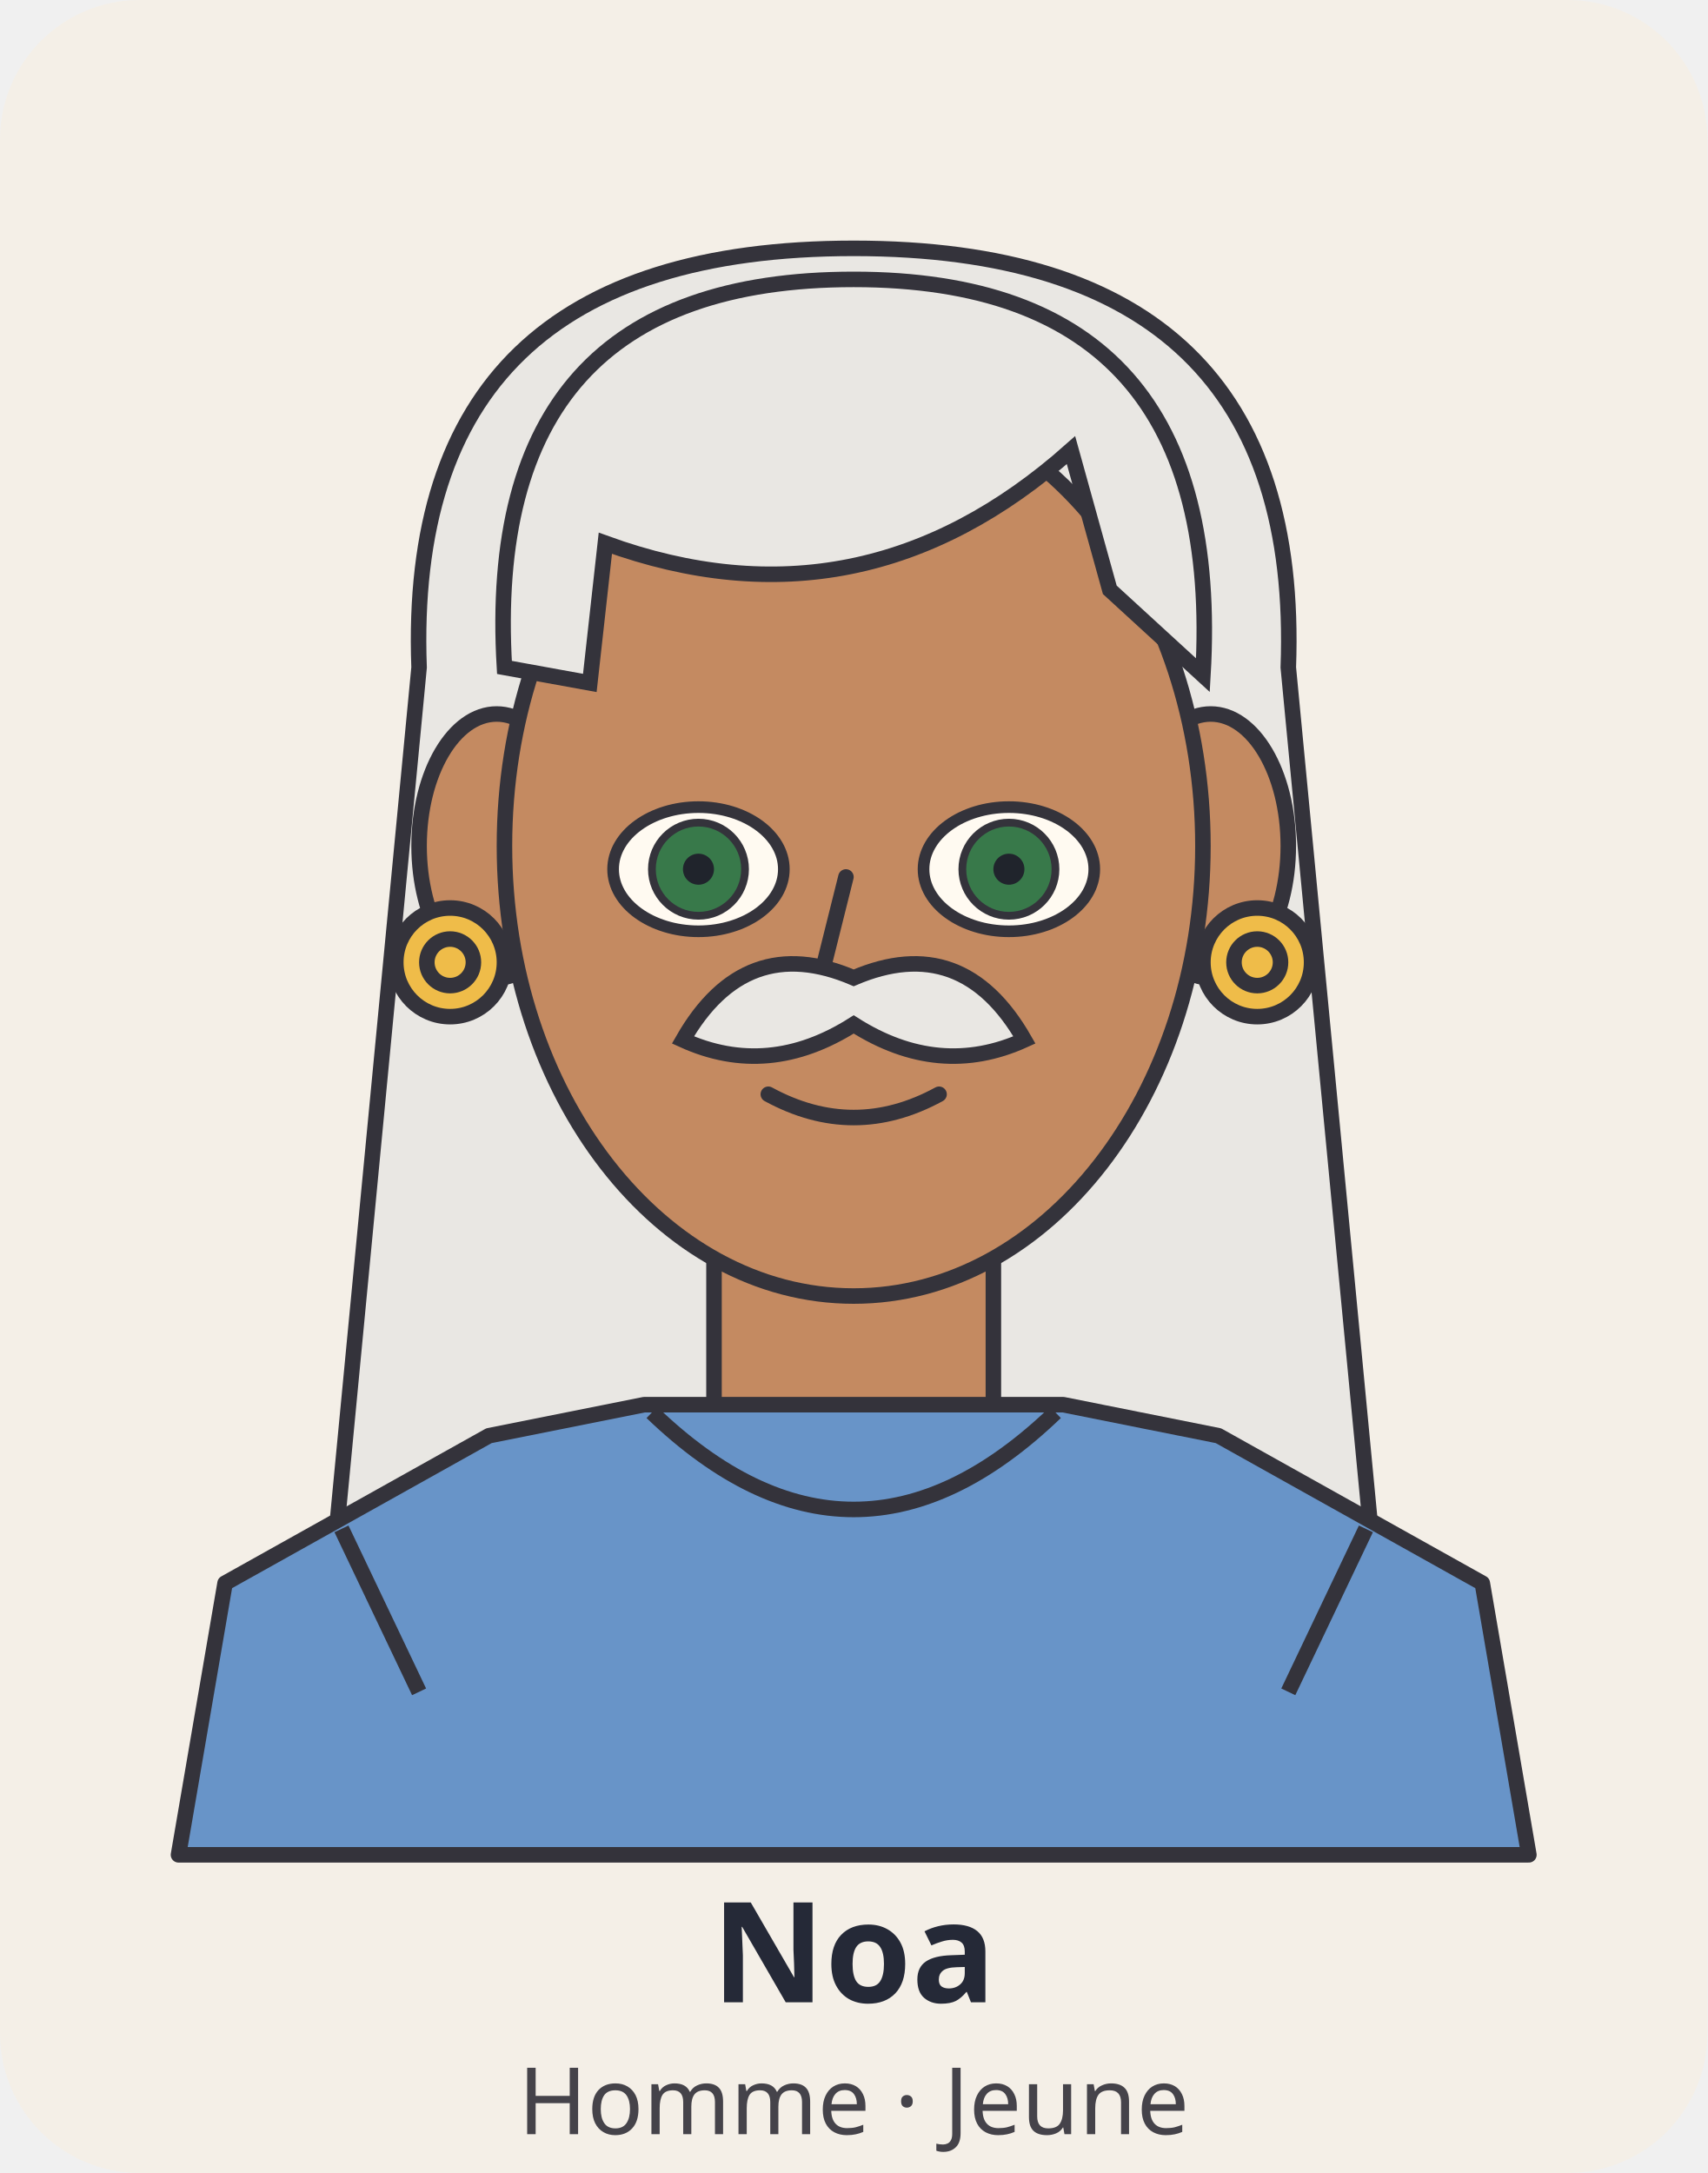
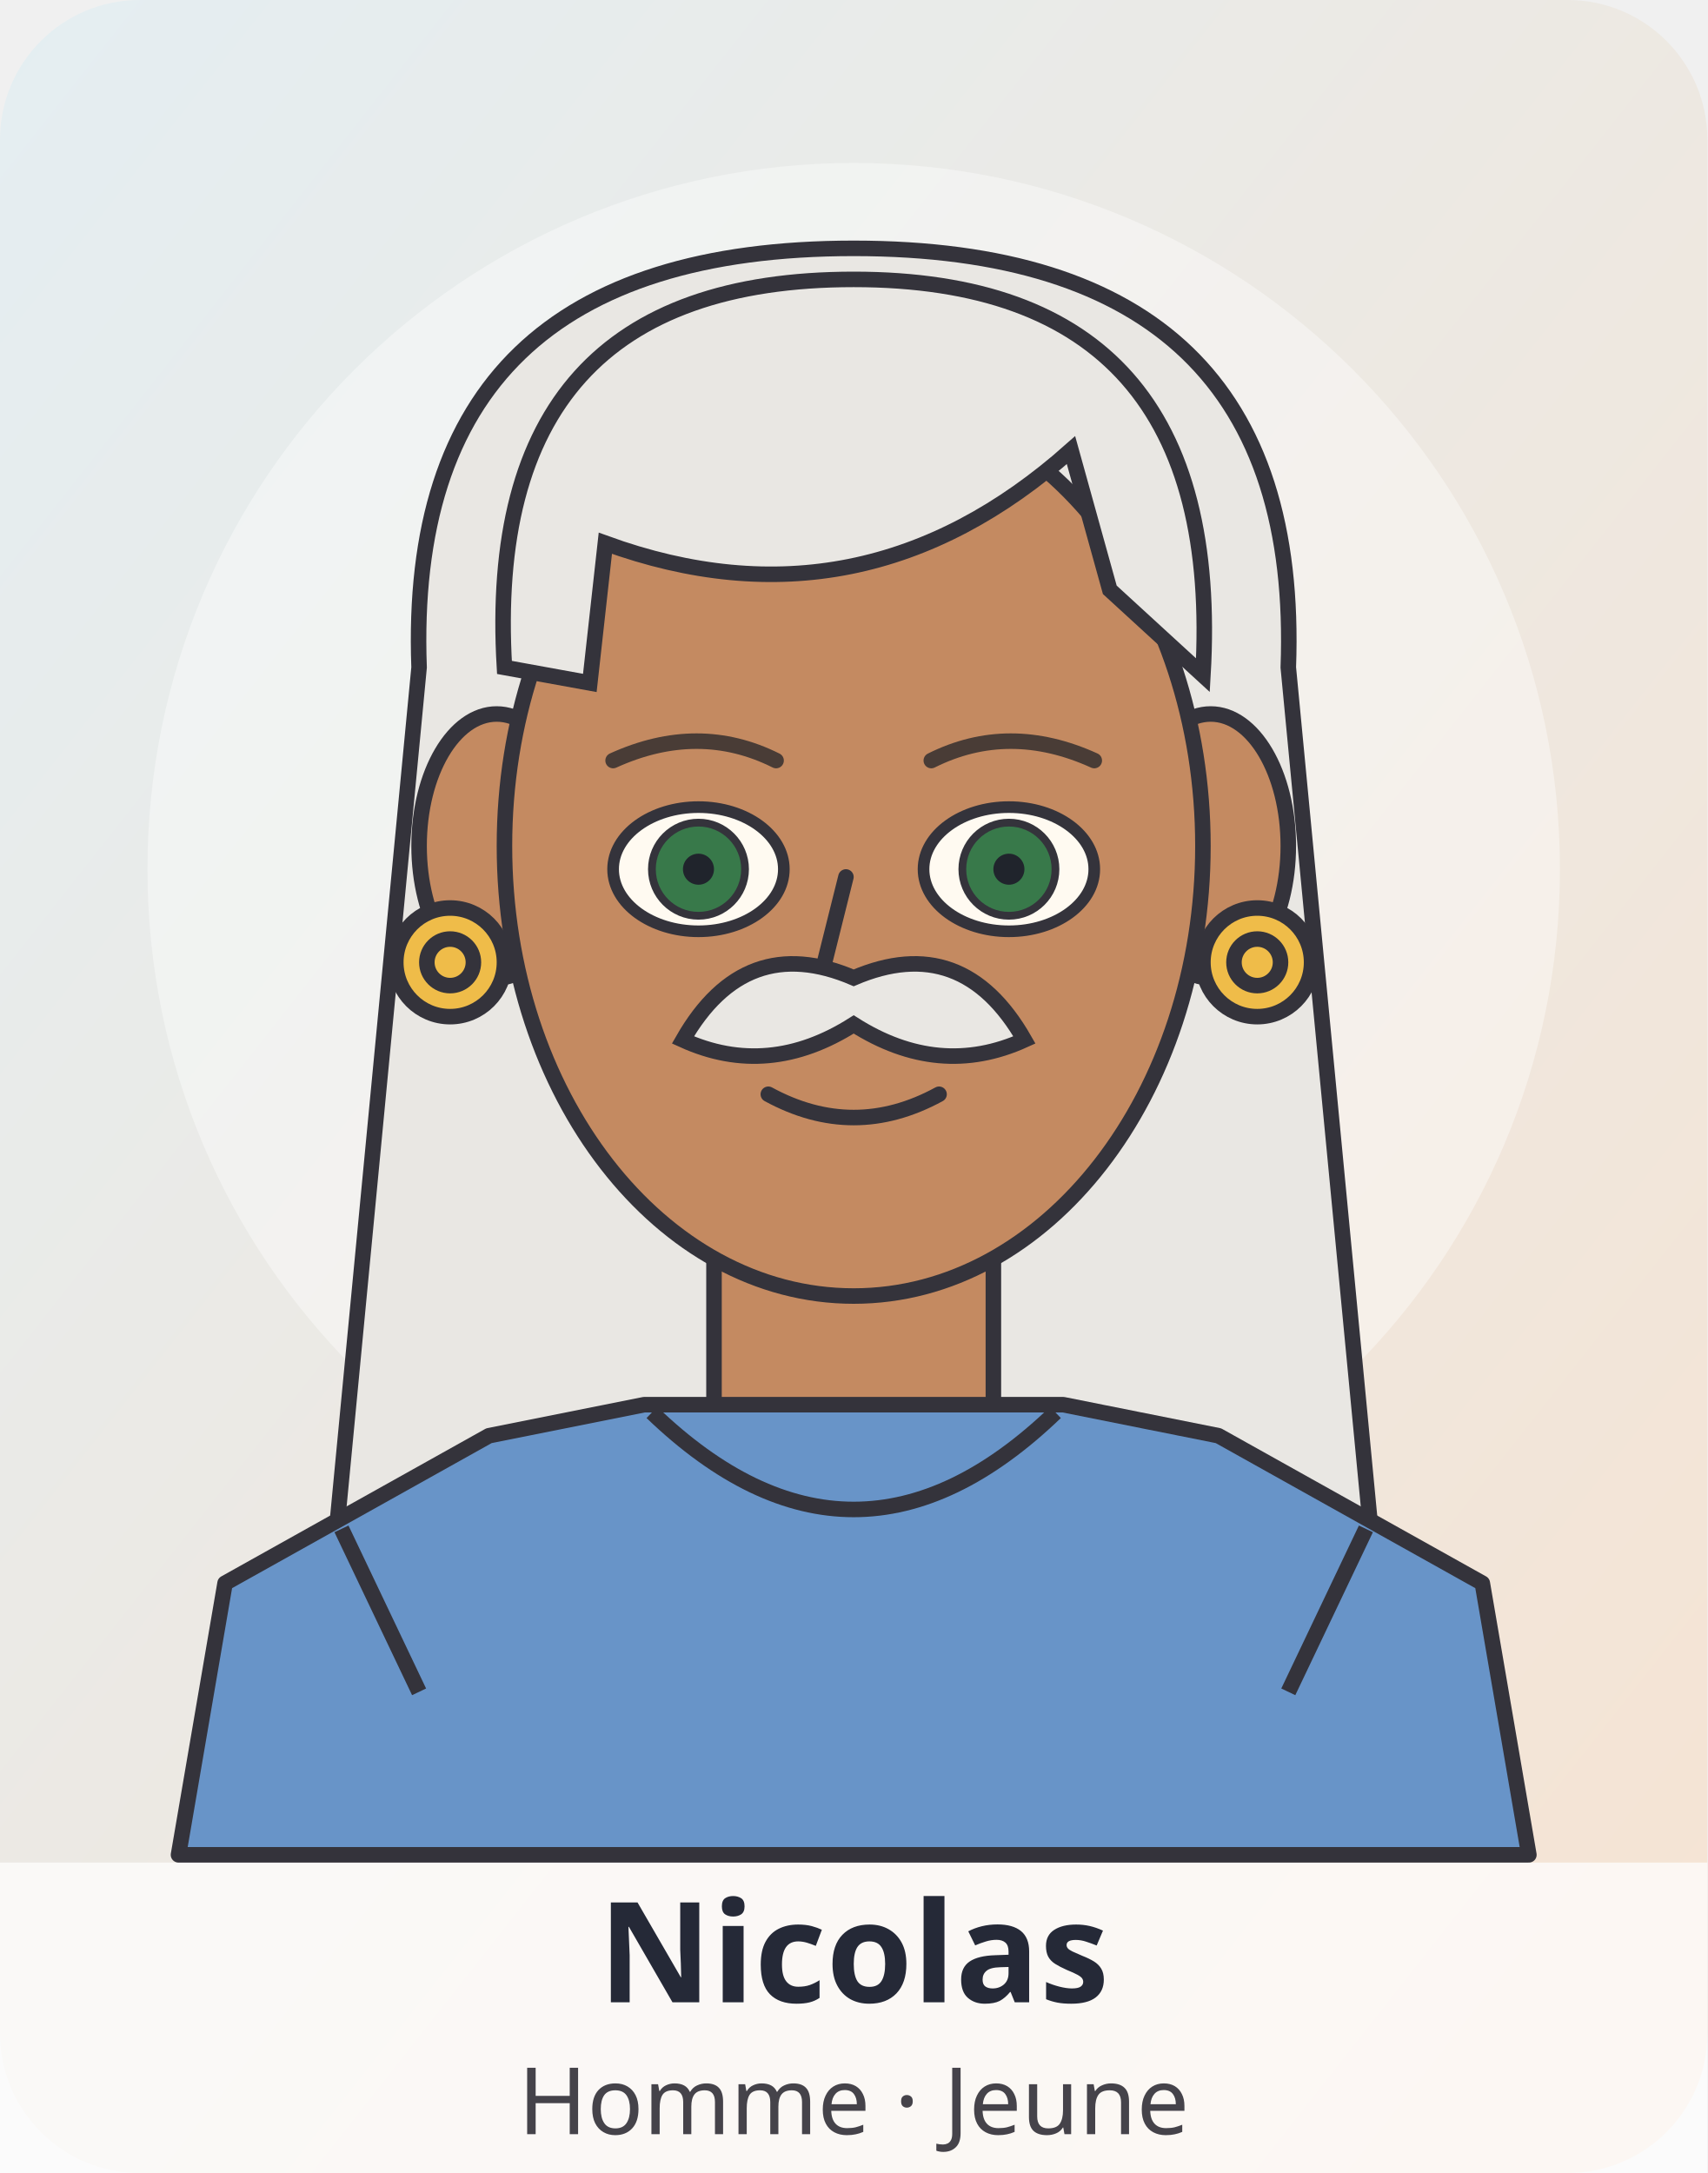
<svg xmlns="http://www.w3.org/2000/svg" viewBox="0 0 220 280" role="img" aria-labelledby="title-c05 desc-c05">
-   <rect width="220" height="280" rx="18" fill="#f4efe7" />
+   <defs>
+     <linearGradient id="fond-c05" x2="1" y2="1">
+       <stop stop-color="#e4eef2" />
+       <stop offset="1" stop-color="#f6e3d2" />
+     </linearGradient>
+   </defs>
+   <rect width="220" height="280" rx="18" fill="url(#fond-c05)" />
+   <circle cx="110" cy="112" r="91" fill="#fff" opacity=".38" />
+   <path d="M0 240 H220 V280 H0Z" fill="#fff" opacity=".72" />
  <path d="M54 86 Q52 32 110 32 Q168 32 166 86 L177 201 Q154 213 142 195 L78 195 Q62 213 43 201Z" fill="#e9e7e3" stroke="#34333b" stroke-width="2" />
  <path d="M92 153 V186 Q110 203 128 186 V153" fill="#c48a61" stroke="#34333b" stroke-width="2" />
  <path d="M83 181 L63 185 L29 204 L23 239 L197 239 L191 204 L157 185 L137 181Z" fill="#6894c8" stroke="#34333b" stroke-width="2" stroke-linejoin="round" />
  <path d="M84 182 Q110 207 136 182 M44 197 L54 218 M176 197 L166 218" fill="none" stroke="#34333b" stroke-width="2" stroke-linejoin="round" />
  <g fill="#c48a61" stroke="#34333b" stroke-width="2">
    <ellipse cx="64" cy="109" rx="10" ry="17" />
    <ellipse cx="156" cy="109" rx="10" ry="17" />
    <ellipse cx="110" cy="109" rx="45" ry="58" />
  </g>
  <path d="M65 86 Q62 36 110 36 Q158 36 155 87 L143 76 L138 58 Q111 82 78 70 L76 88Z" fill="#e9e7e3" stroke="#34333b" stroke-width="2" />
  <g fill="#fffaf1" stroke="#34333b" stroke-width="1.5">
    <ellipse cx="90" cy="112" rx="11" ry="8" />
    <ellipse cx="130" cy="112" rx="11" ry="8" />
  </g>
  <g fill="#38794a" stroke="#34333b" stroke-width="1">
    <circle cx="90" cy="112" r="6" />
    <circle cx="130" cy="112" r="6" />
  </g>
  <g fill="#20242c">
    <circle cx="90" cy="112" r="2" />
    <circle cx="130" cy="112" r="2" />
  </g>
+   <path d="M79 98 Q90 93 100 98 M120 98 Q130 93 141 98" fill="none" stroke="#493c36" stroke-width="2" stroke-linecap="round" />
  <path d="M109 113 L105 129 L114 129 M99 141 Q110 147 121 141" fill="none" stroke="#34333b" stroke-width="2" stroke-linecap="round" />
  <path d="M110 126 Q96 120 88 134 Q99 139 110 132 Q121 139 132 134 Q124 120 110 126Z" fill="#e9e7e3" stroke="#34333b" stroke-width="2" />
  <g fill="#efbc49" stroke="#34333b" stroke-width="2">
    <circle cx="58" cy="124" r="7" />
    <circle cx="162" cy="124" r="7" />
    <circle cx="58" cy="124" r="3" fill="none" />
    <circle cx="162" cy="124" r="3" fill="none" />
  </g>
-   <text x="110" y="258" text-anchor="middle" font-family="sans-serif" font-size="18" font-weight="700" fill="#252937">Noa</text>
+   <text x="110" y="258" text-anchor="middle" font-family="sans-serif" font-size="18" font-weight="700" fill="#252937">Nicolas</text>
  <text x="110" y="275" text-anchor="middle" font-family="sans-serif" font-size="12" fill="#45434a">Homme · Jeune</text>
</svg>
